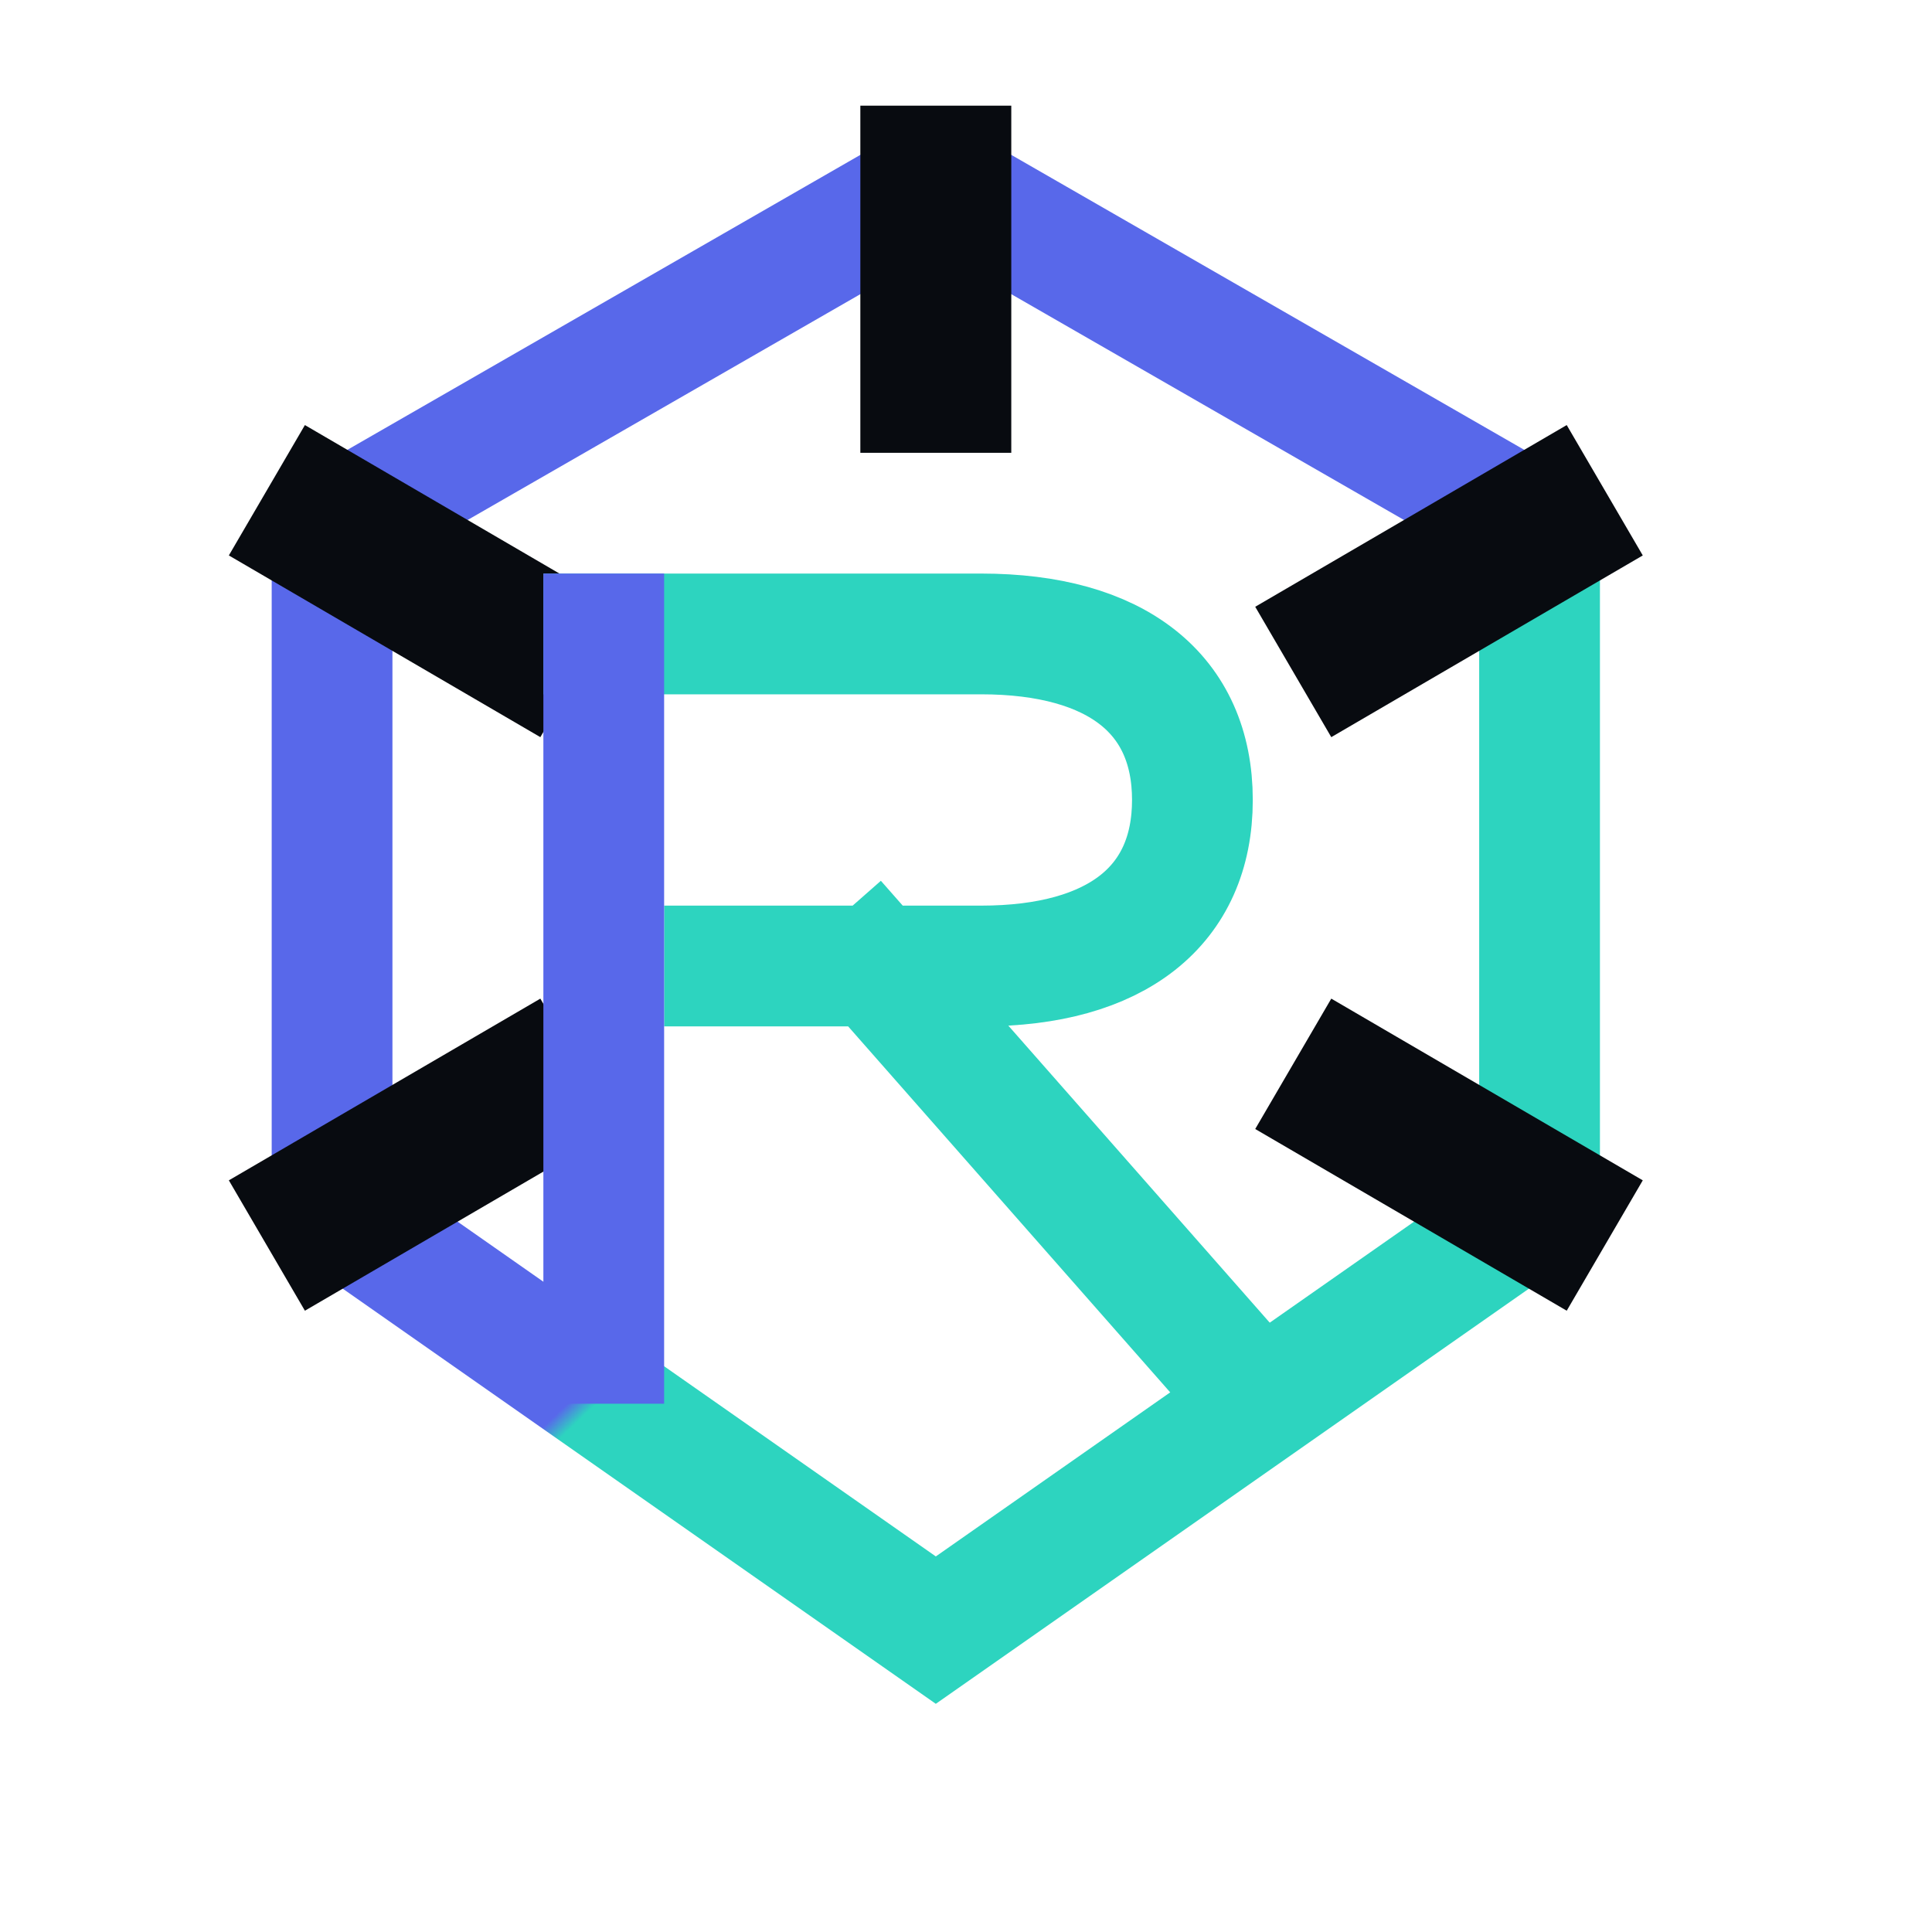
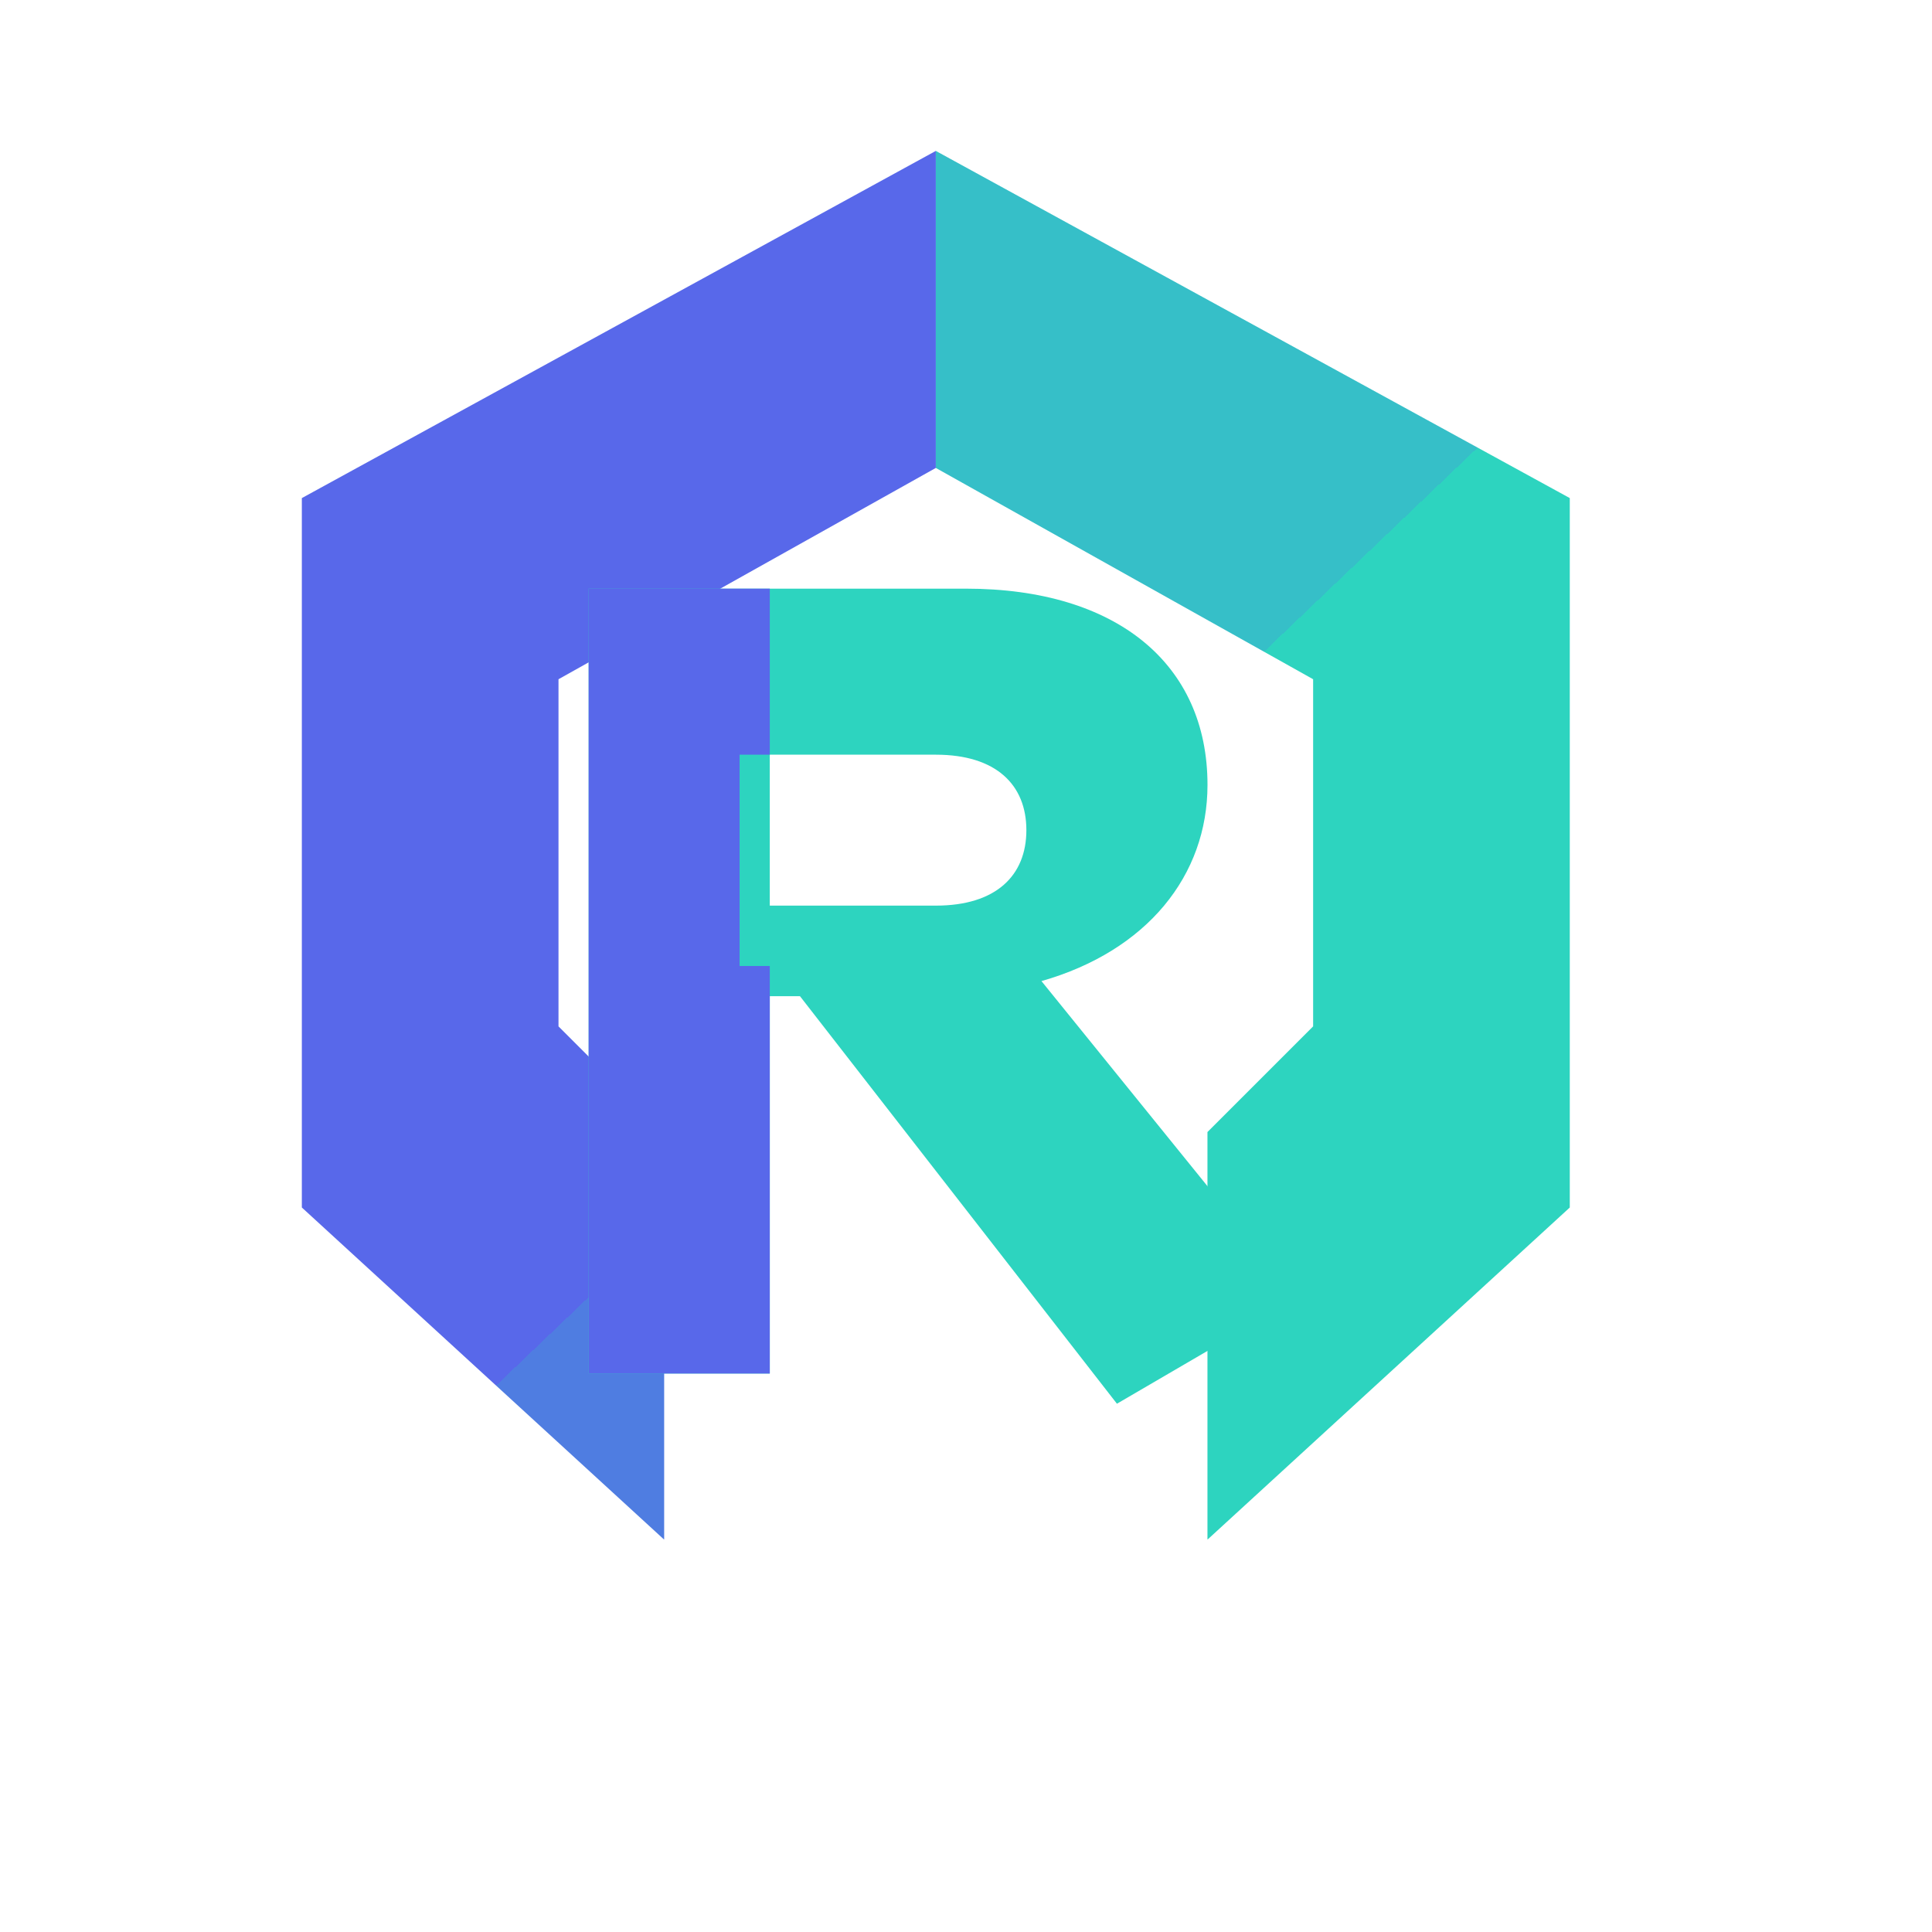
<svg xmlns="http://www.w3.org/2000/svg" viewBox="0 0 128 128" fill="none">
  <defs>
-     <linearGradient id="riska-indigo-teal" x1="18" y1="16" x2="110" y2="112" gradientUnits="userSpaceOnUse">
+     <linearGradient id="riska-indigo-teal" x1="20" y1="18" x2="106" y2="108" gradientUnits="userSpaceOnUse">
      <stop stop-color="#5868EA" />
-       <stop offset="0.52" stop-color="#5868EA" />
-       <stop offset="0.53" stop-color="#2DD4BF" />
+       <stop offset="0.5" stop-color="#5868EA" />
+       <stop offset="0.5" stop-color="#2DD4BF" />
      <stop offset="1" stop-color="#2DD4BF" />
    </linearGradient>
  </defs>
-   <path d="M62 12 22 35v45l40 28 40-28V35L62 12Z" stroke="url(#riska-indigo-teal)" stroke-width="8" stroke-linejoin="miter" />
-   <path d="M62 12v13M22 35l12 7M102 35l-12 7M22 80l12-7M102 80 90 73" stroke="#080B10" stroke-width="10" stroke-linecap="square" />
-   <path d="M40 42h25c9 0 14 4 14 11s-5 11-14 11H48m10 0 22 25" stroke="#2DD4BF" stroke-width="8" stroke-linecap="square" stroke-linejoin="miter" />
-   <path d="M40 42v47" stroke="#5868EA" stroke-width="8" stroke-linecap="square" />
+   <path d="M62 10 20 33v47l24 22V75l-7-7V45l25-14V10Z" fill="#5868EA" />
+   <path d="M62 10 104 33v47l-24 22V75l7-7V45L62 31V10Z" fill="#2DD4BF" />
+   <path d="M62 10 20 33v47l24 22V75l-7-7V45l25-14V10Z" fill="url(#riska-indigo-teal)" opacity=".2" />
+   <path d="M62 10 104 33v47l-24 22V75l7-7V45L62 31V10Z" fill="url(#riska-indigo-teal)" opacity=".2" />
+   <path d="M39 39h25c10 0 16 5 16 13 0 6-4 11-11 13l17 21-12 7-21-27h-2v25H39V39Zm12 11v10h11c4 0 6-2 6-5s-2-5-6-5H51Z" fill="#2DD4BF" />
+   <path d="M39 39v52h12V64h-2V50h2V39H39Z" fill="#5868EA" />
</svg>
